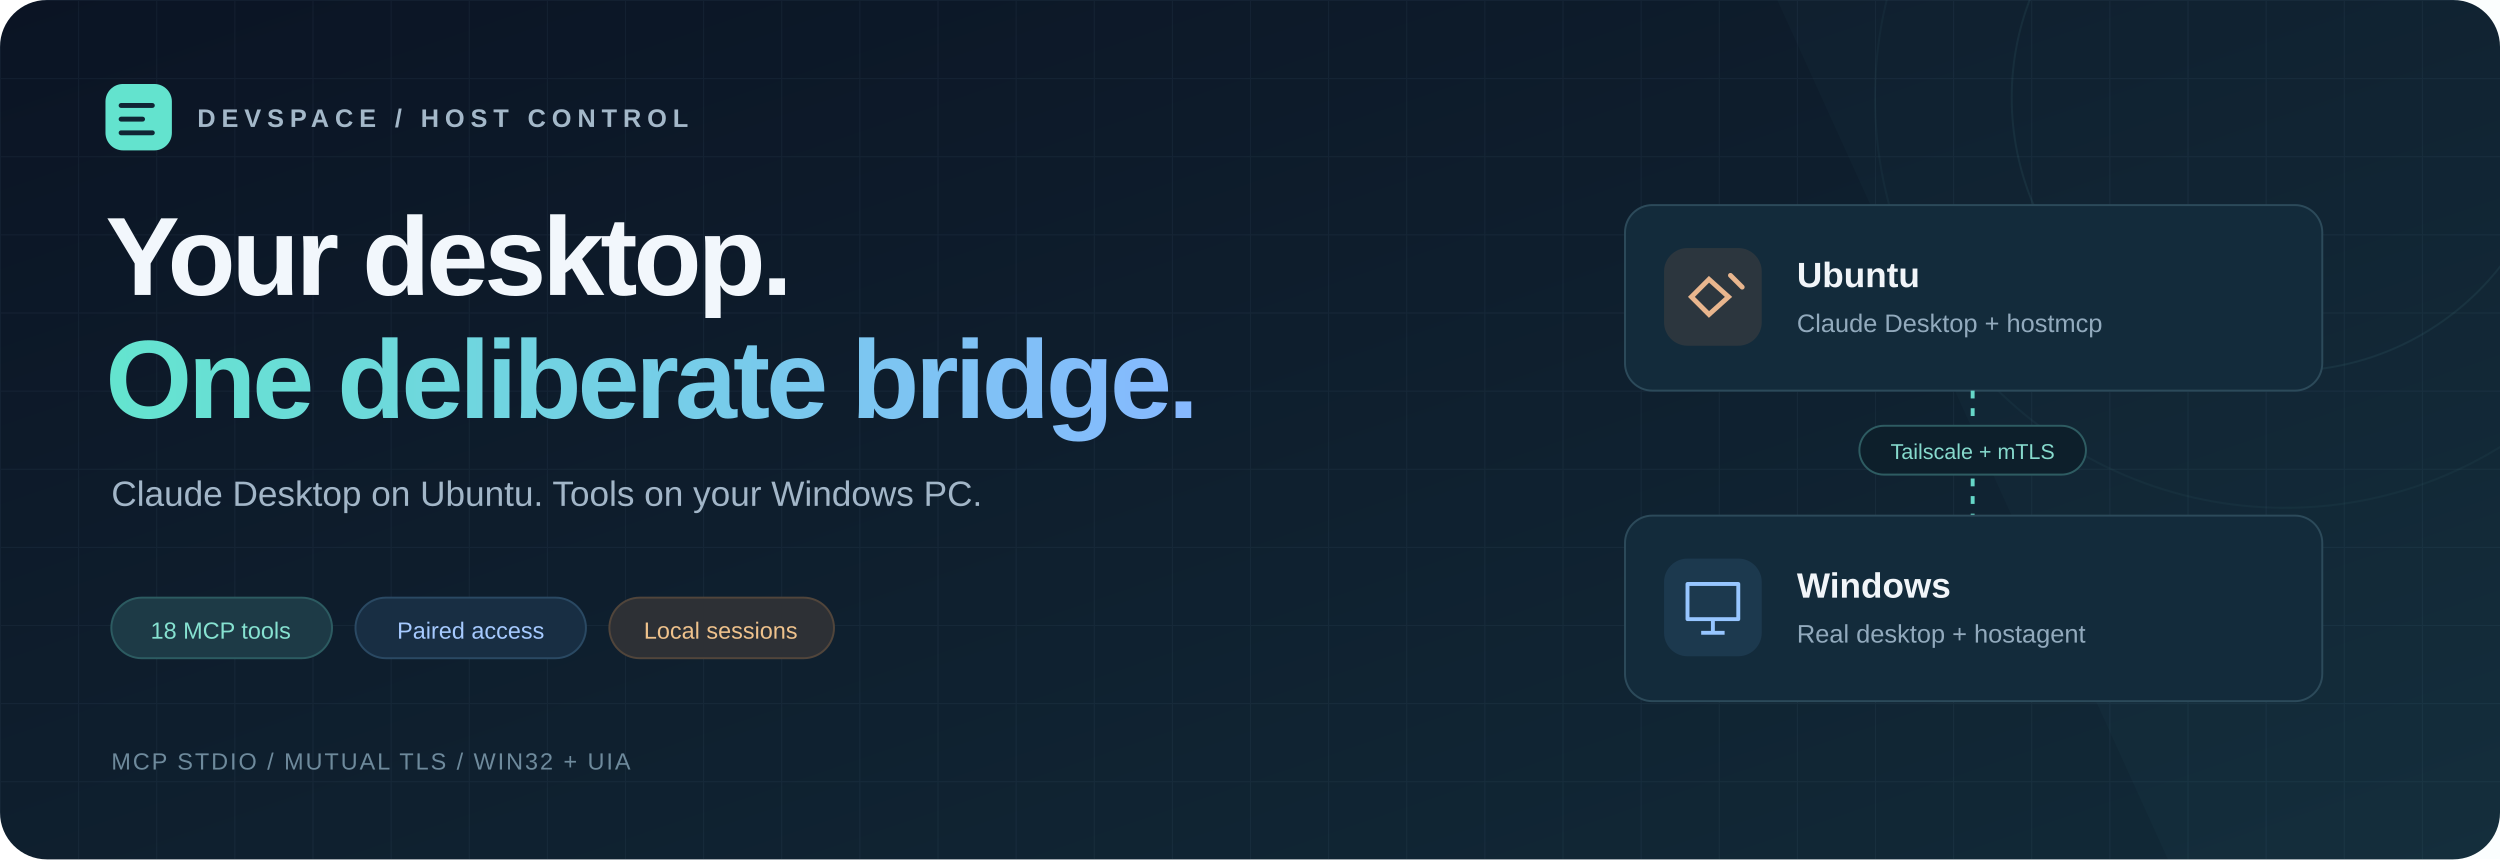
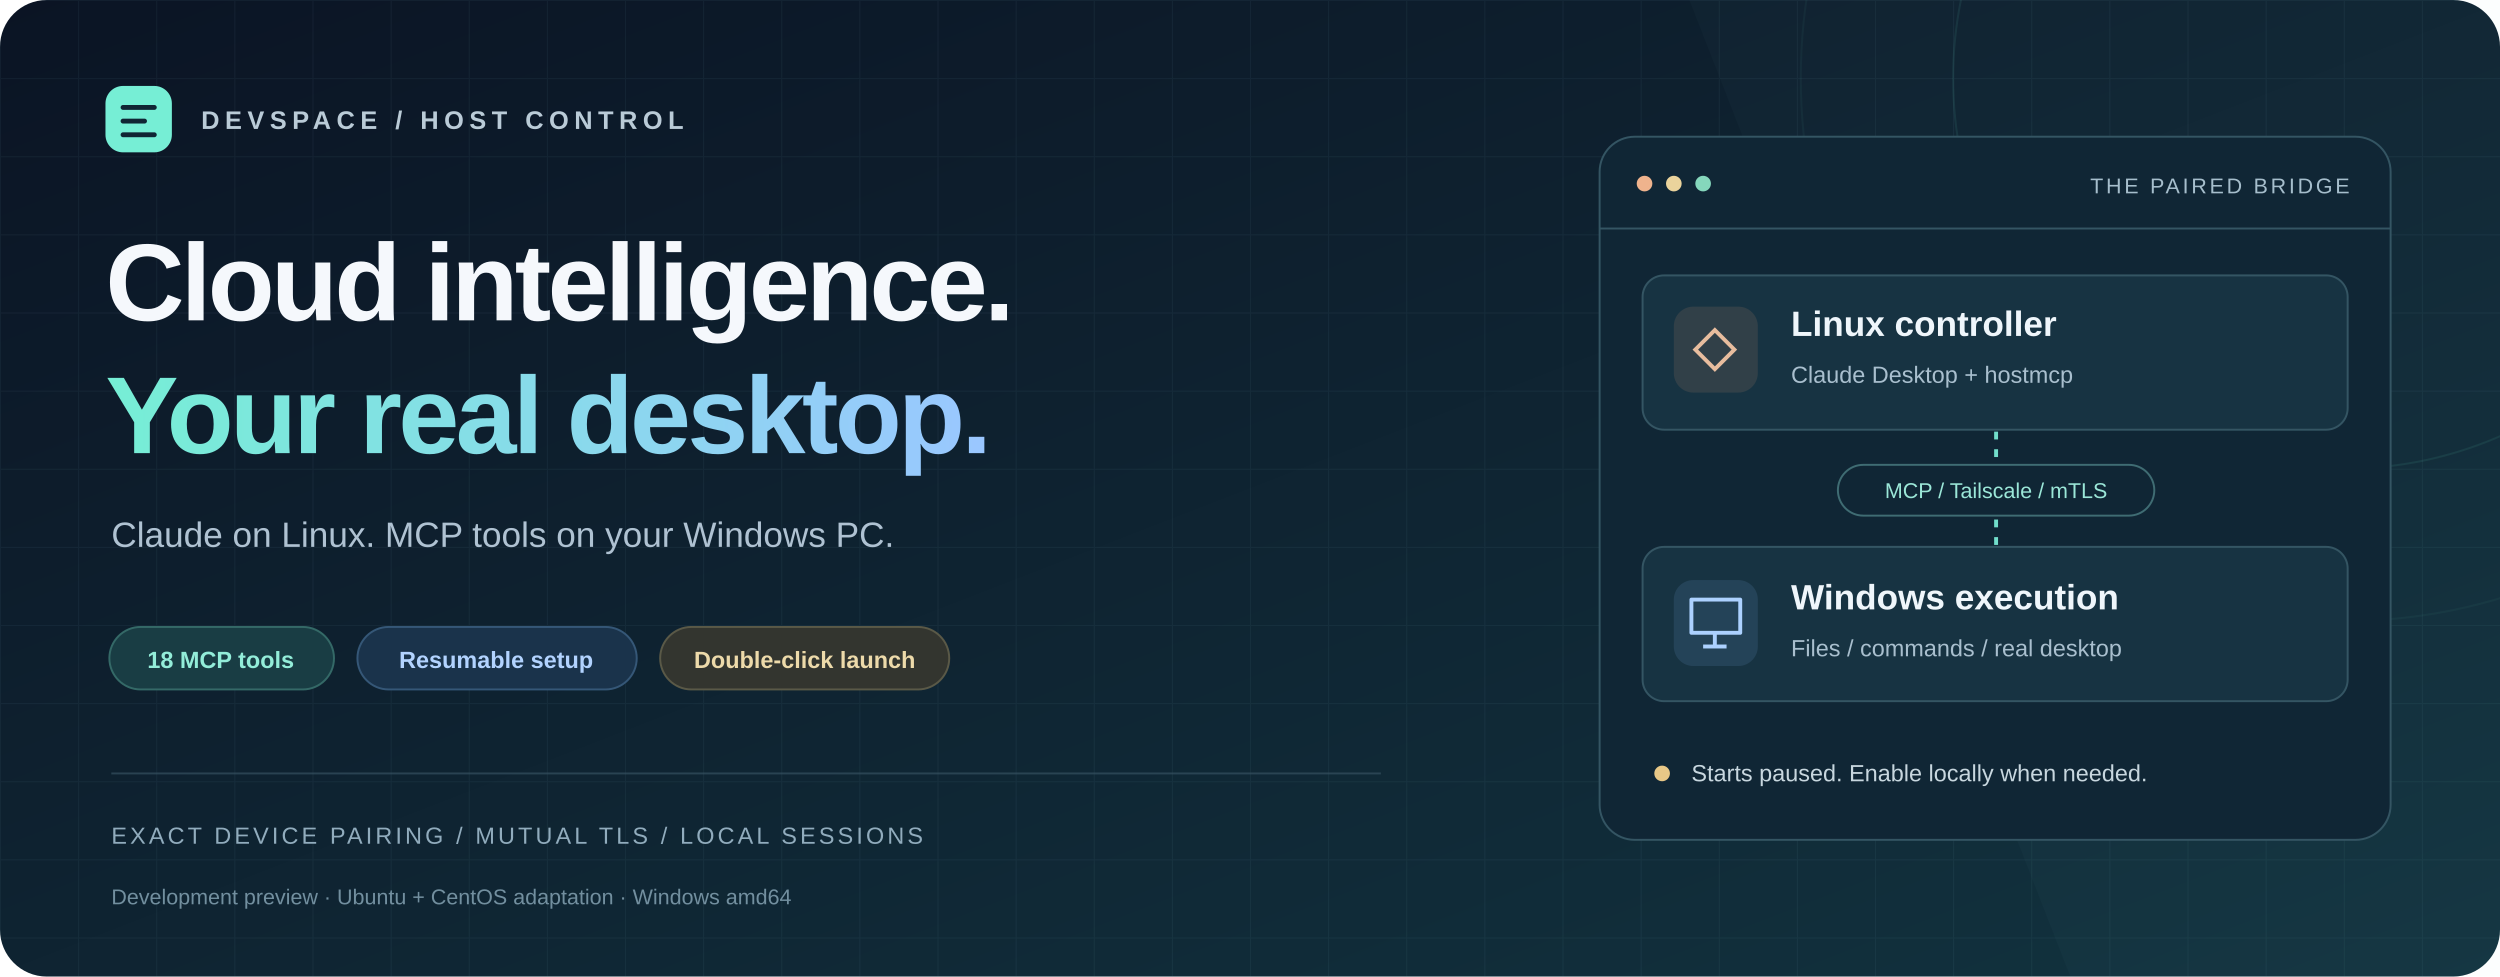
- <svg xmlns="http://www.w3.org/2000/svg" width="1280" height="440" viewBox="0 0 1280 440" role="img" aria-labelledby="title desc">
+ <svg xmlns="http://www.w3.org/2000/svg" width="1280" height="500" viewBox="0 0 1280 500" role="img" aria-labelledby="title desc">
  <defs>
    <linearGradient id="bg" x2="1" y2="1">
      <stop stop-color="#0b1424" />
-       <stop offset="1" stop-color="#122a38" />
+       <stop offset="1" stop-color="#12333f" />
    </linearGradient>
    <linearGradient id="accent">
-       <stop stop-color="#64e4cf" />
-       <stop offset="1" stop-color="#86b9ff" />
+       <stop stop-color="#76eed5" />
+       <stop offset="1" stop-color="#9ac7ff" />
    </linearGradient>
    <pattern id="grid" width="40" height="40" patternUnits="userSpaceOnUse">
-       <path d="M 40 0 L 0 0 0 40" fill="none" stroke="#8bb6c8" stroke-opacity=".06" />
+       <path d="M40 0H0V40" fill="none" stroke="#a2ccdb" stroke-opacity=".055" />
    </pattern>
  </defs>
-   <rect width="1280" height="440" rx="24" fill="url(#bg)" />
-   <rect width="1280" height="440" rx="24" fill="url(#grid)" />
-   <path d="M910 0 L1280 0 L1280 440 L1110 440 Z" fill="#61dcc8" fill-opacity=".025" />
-   <circle cx="1170" cy="50" r="140" fill="none" stroke="#6ac7c7" stroke-opacity=".08" />
-   <circle cx="1170" cy="50" r="210" fill="none" stroke="#6ac7c7" stroke-opacity=".05" />
+   <rect width="1280" height="500" rx="24" fill="url(#bg)" />
+   <rect width="1280" height="500" rx="24" fill="url(#grid)" />
+   <circle cx="1200" cy="40" r="200" fill="none" stroke="#76eed5" stroke-opacity=".08" />
+   <circle cx="1200" cy="40" r="278" fill="none" stroke="#76eed5" stroke-opacity=".045" />
+   <path d="M865 0h415v500h-220z" fill="#7beed6" fill-opacity=".025" />
  <g font-family="Segoe UI,Arial,sans-serif">
-     <rect x="54" y="43" width="34" height="34" rx="9" fill="#63e3ce" />
-     <path d="M62 54 H78 M62 61 H73 M62 68 H78" stroke="#102534" stroke-width="2.5" stroke-linecap="round" />
-     <text x="101" y="65" fill="#a4b8c9" font-size="13" font-weight="600" letter-spacing="3">DEVSPACE / HOST CONTROL</text>
-     <text x="54" y="151" fill="#f2f7fc" font-size="57" font-weight="700" letter-spacing="-2">Your desktop.</text>
-     <text x="54" y="214" fill="url(#accent)" font-size="57" font-weight="700" letter-spacing="-2">One deliberate bridge.</text>
-     <text x="57" y="259" fill="#a2b6c8" font-size="18">Claude Desktop on Ubuntu. Tools on your Windows PC.</text>
-     <g transform="translate(57 306)">
-       <rect width="113" height="31" rx="15.5" fill="#1d3a46" stroke="#2c5b61" />
-       <text x="56" y="21" fill="#86e2d1" font-size="12" text-anchor="middle">18 MCP tools</text>
-       <rect x="125" width="118" height="31" rx="15.5" fill="#182e43" stroke="#2a4963" />
-       <text x="184" y="21" fill="#a6caff" font-size="12" text-anchor="middle">Paired access</text>
-       <rect x="255" width="115" height="31" rx="15.5" fill="#2d3035" stroke="#51453b" />
-       <text x="312" y="21" fill="#efc28c" font-size="12" text-anchor="middle">Local sessions</text>
+     <rect x="54" y="44" width="34" height="34" rx="9" fill="#76eed5" />
+     <path d="M63 55h16M63 62h11M63 69h16" stroke="#102534" stroke-width="2.5" stroke-linecap="round" />
+     <text x="103" y="66" fill="#bacbd7" font-size="13" font-weight="600" letter-spacing="2.8">DEVSPACE / HOST CONTROL</text>
+     <text x="54" y="164" fill="#f5f8fc" font-size="56" font-weight="700" letter-spacing="-1.8">Cloud intelligence.</text>
+     <text x="54" y="232" fill="url(#accent)" font-size="56" font-weight="700" letter-spacing="-1.8">Your real desktop.</text>
+     <text x="57" y="280" fill="#afc2d2" font-size="18">Claude on Linux. MCP tools on your Windows PC.</text>
+     <g transform="translate(56 321)" font-size="12" font-weight="600" text-anchor="middle">
+       <rect width="115" height="32" rx="16" fill="#193d44" stroke="#346967" />
+       <text x="57" y="21" fill="#93edd9">18 MCP tools</text>
+       <rect x="127" width="143" height="32" rx="16" fill="#1a334b" stroke="#355777" />
+       <text x="198" y="21" fill="#b2d3ff">Resumable setup</text>
+       <rect x="282" width="148" height="32" rx="16" fill="#33352f" stroke="#5a5947" />
+       <text x="356" y="21" fill="#eddaaa">Double-click launch</text>
    </g>
-     <text x="57" y="394" fill="#6e8a9c" font-size="12" letter-spacing="1">MCP STDIO  /  MUTUAL TLS  /  WIN32 + UIA</text>
-     <g transform="translate(832 105)">
-       <rect width="357" height="95" rx="14" fill="#132b3b" stroke="#2c4a5a" />
-       <rect x="20" y="22" width="50" height="50" rx="12" fill="#af714f" fill-opacity=".16" />
-       <path d="M34 47 L43 38 L53 47 L43 56 Z M54 36 L60 42" fill="none" stroke="#e9b68e" stroke-width="2.5" stroke-linecap="round" />
-       <text x="88" y="42" fill="#f1f5f9" font-size="18" font-weight="600">Ubuntu</text>
-       <text x="88" y="65" fill="#92aabd" font-size="13">Claude Desktop + hostmcp</text>
-       <path d="M178 95 V159" stroke="#66d7c8" stroke-width="2" stroke-dasharray="4 5" />
-       <rect x="120" y="113" width="116" height="25" rx="12.5" fill="#0d1f2b" stroke="#2e5c62" />
-       <text x="178" y="130" text-anchor="middle" fill="#86dacd" font-size="11">Tailscale + mTLS</text>
-       <rect y="159" width="357" height="95" rx="14" fill="#132b3b" stroke="#2c4a5a" />
-       <rect x="20" y="181" width="50" height="50" rx="12" fill="#71b4ff" fill-opacity=".1" />
-       <path d="M32 194 H58 V212 H32 Z M39 219 H51 M45 212 V219" fill="none" stroke="#97c6ff" stroke-width="2" stroke-linejoin="round" />
-       <text x="88" y="201" fill="#f1f5f9" font-size="18" font-weight="600">Windows</text>
-       <text x="88" y="224" fill="#92aabd" font-size="13">Real desktop + hostagent</text>
+     <path d="M57 396h650" stroke="#365160" stroke-opacity=".7" />
+     <text x="57" y="432" fill="#91acbd" font-size="12" letter-spacing="1.6">EXACT DEVICE PAIRING  /  MUTUAL TLS  /  LOCAL SESSIONS</text>
+     <text x="57" y="463" fill="#728f9f" font-size="11">Development preview · Ubuntu + CentOS adaptation · Windows amd64</text>
+     <g transform="translate(819 70)">
+       <rect width="405" height="360" rx="18" fill="#102635" stroke="#345563" />
+       <path d="M0 47h405" stroke="#345563" />
+       <circle cx="23" cy="24" r="4" fill="#efb38d" />
+       <circle cx="38" cy="24" r="4" fill="#ead39c" />
+       <circle cx="53" cy="24" r="4" fill="#85d7bc" />
+       <text x="384" y="29" fill="#a6becc" font-size="11" text-anchor="end" letter-spacing="1.4">THE PAIRED BRIDGE</text>
+       <rect x="22" y="71" width="361" height="79" rx="11" fill="#173342" stroke="#345563" />
+       <rect x="38" y="87" width="43" height="44" rx="10" fill="#cf9470" fill-opacity=".14" />
+       <path d="M49 109l10-10 10 10-10 10z" stroke="#e8bd9e" stroke-width="2" fill="none" />
+       <text x="98" y="102" fill="#eff6fb" font-size="18" font-weight="600">Linux controller</text>
+       <text x="98" y="126" fill="#a9bfce" font-size="12">Claude Desktop + hostmcp</text>
+       <path d="M203 151v58" stroke="#72decb" stroke-width="2" stroke-dasharray="4 5" />
+       <rect x="122" y="168" width="162" height="26" rx="13" fill="#102635" stroke="#3f6c73" />
+       <text x="203" y="185" text-anchor="middle" fill="#9be7d8" font-size="11">MCP / Tailscale / mTLS</text>
+       <rect x="22" y="210" width="361" height="79" rx="11" fill="#173342" stroke="#345563" />
+       <rect x="38" y="227" width="43" height="44" rx="10" fill="#86b9ff" fill-opacity=".12" />
+       <path d="M47 237h25v17H47zM59 254v7m-6 0h12" stroke="#acd1ff" stroke-width="2" fill="none" stroke-linejoin="round" />
+       <text x="98" y="242" fill="#eff6fb" font-size="18" font-weight="600">Windows execution</text>
+       <text x="98" y="266" fill="#a9bfce" font-size="12">Files / commands / real desktop</text>
+       <circle cx="32" cy="326" r="4" fill="#e8c887" />
+       <text x="47" y="330" fill="#c8d7df" font-size="12">Starts paused. Enable locally when needed.</text>
    </g>
  </g>
</svg>
